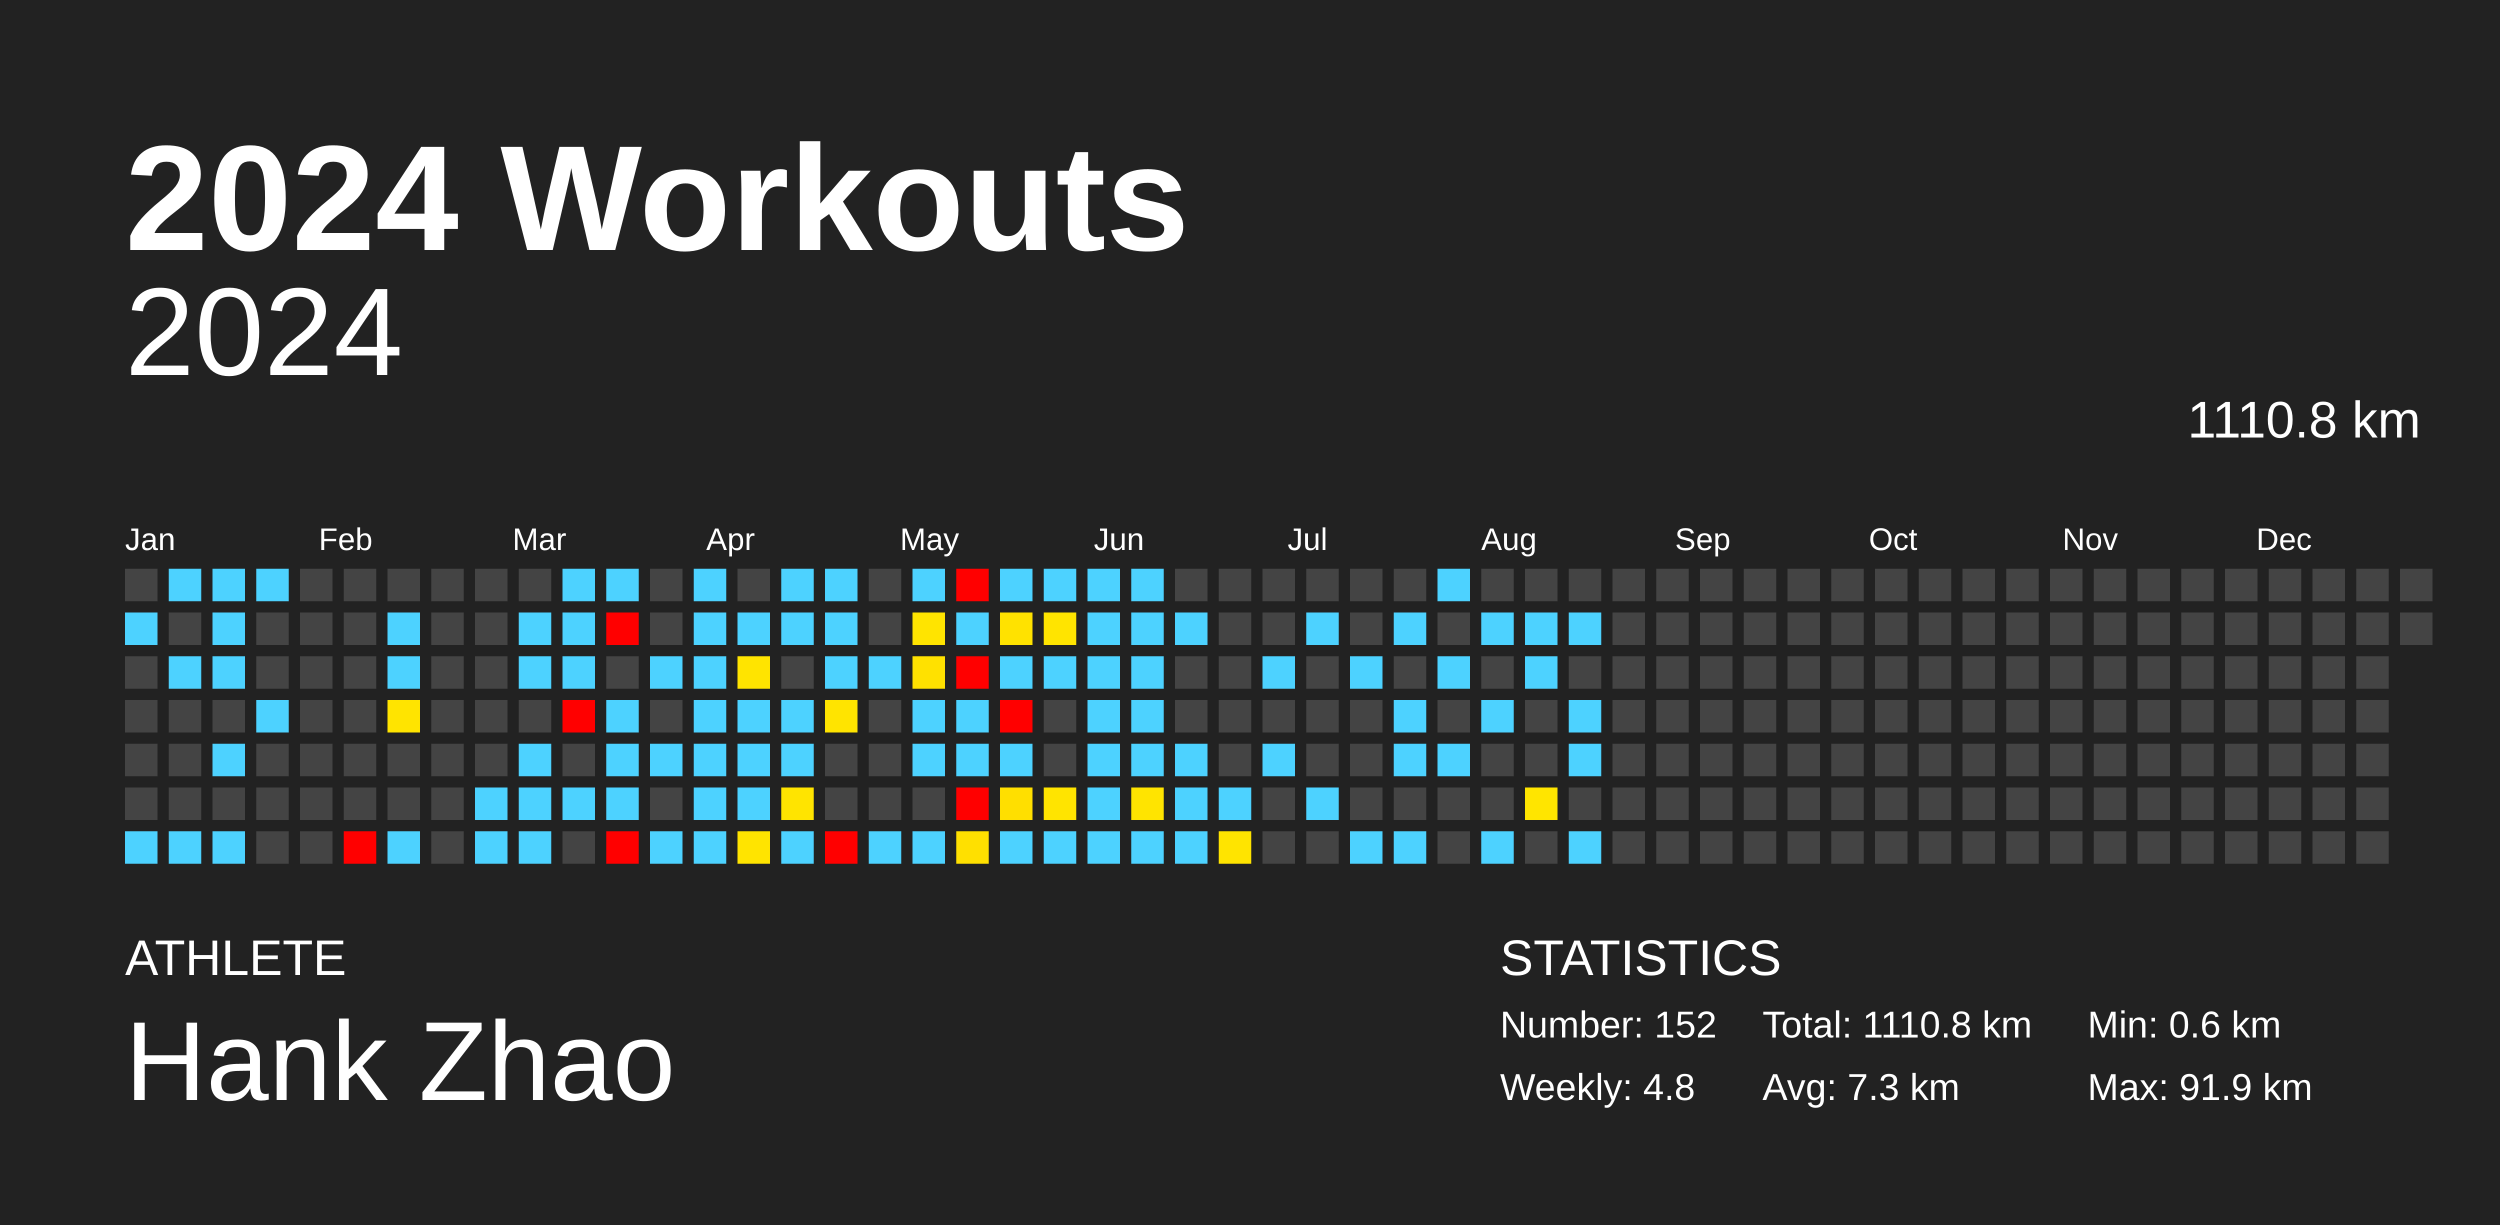
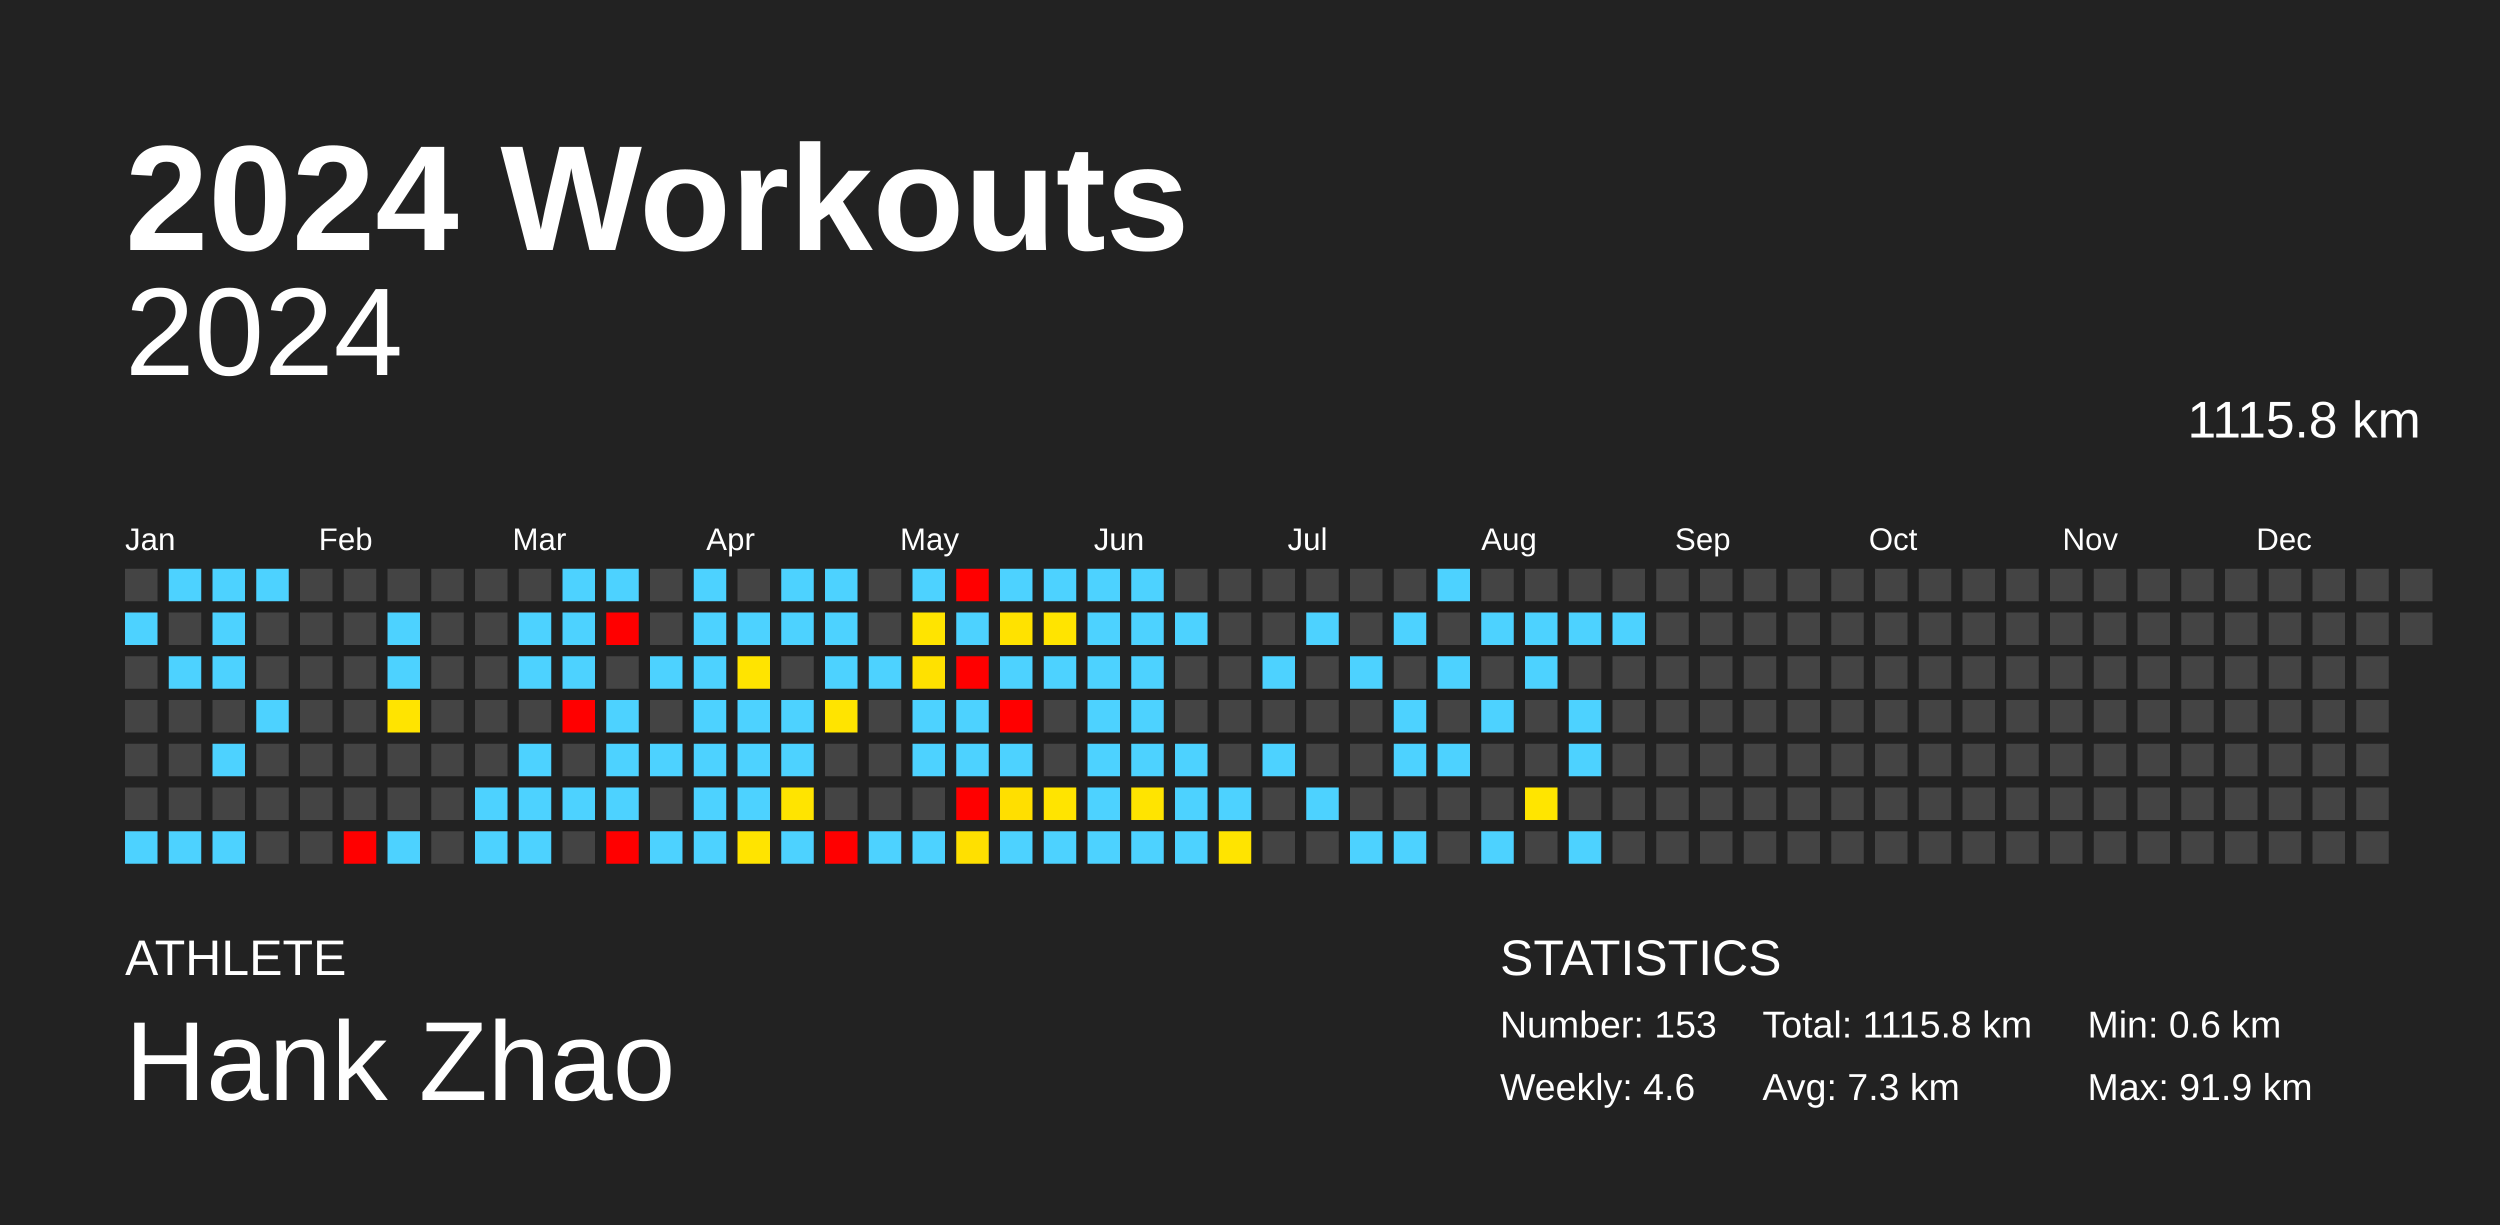
<svg xmlns="http://www.w3.org/2000/svg" baseProfile="full" height="98mm" version="1.1" viewBox="0,0,200,98" width="200mm">
  <defs />
  <rect fill="#222222" height="98" width="200" x="0" y="0" />
  <text fill="#FFFFFF" style="font-size:12px; font-family:Arial; font-weight:bold;" x="10" y="20">2024 Workouts</text>
  <text fill="#FFFFFF" style="font-size:4px; font-family:Arial" x="10" y="78">ATHLETE</text>
  <text fill="#FFFFFF" style="font-size:9px; font-family:Arial" x="10" y="88">Hank Zhao</text>
  <text fill="#FFFFFF" style="font-size:4px; font-family:Arial" x="120" y="78">STATISTICS</text>
-   <text fill="#FFFFFF" style="font-size:3px; font-family:Arial" x="120" y="83">Number: 152</text>
-   <text fill="#FFFFFF" style="font-size:3px; font-family:Arial" x="120" y="88">Weekly: 4.8</text>
-   <text fill="#FFFFFF" style="font-size:3px; font-family:Arial" x="141" y="83">Total: 1110.8 km</text>
+   <text fill="#FFFFFF" style="font-size:3px; font-family:Arial" x="120" y="83">Number: 153</text>
+   <text fill="#FFFFFF" style="font-size:3px; font-family:Arial" x="120" y="88">Weekly: 4.6</text>
+   <text fill="#FFFFFF" style="font-size:3px; font-family:Arial" x="141" y="83">Total: 1115.8 km</text>
  <text fill="#FFFFFF" style="font-size:3px; font-family:Arial" x="141" y="88">Avg: 7.3 km</text>
  <text fill="#FFFFFF" style="font-size:3px; font-family:Arial" x="167" y="83">Min: 0.6 km</text>
  <text fill="#FFFFFF" style="font-size:3px; font-family:Arial" x="167" y="88">Max: 91.9 km</text>
  <text alignment-baseline="hanging" fill="#FFFFFF" style="font-size:10.0px; font-family:Arial;" x="10" y="30">2024</text>
-   <text alignment-baseline="hanging" fill="#FFFFFF" style="font-size:4.125px; font-family:Arial;" x="175" y="35">1110.8 km</text>
+   <text alignment-baseline="hanging" fill="#FFFFFF" style="font-size:4.125px; font-family:Arial;" x="175" y="35">1115.8 km</text>
  <text fill="#FFFFFF" style="font-size:2.5px; font-family:Arial" x="10.0" y="44">Jan</text>
  <text fill="#FFFFFF" style="font-size:2.5px; font-family:Arial" x="25.5" y="44">Feb</text>
  <text fill="#FFFFFF" style="font-size:2.5px; font-family:Arial" x="41.0" y="44">Mar</text>
  <text fill="#FFFFFF" style="font-size:2.5px; font-family:Arial" x="56.5" y="44">Apr</text>
  <text fill="#FFFFFF" style="font-size:2.5px; font-family:Arial" x="72.0" y="44">May</text>
  <text fill="#FFFFFF" style="font-size:2.5px; font-family:Arial" x="87.5" y="44">Jun</text>
  <text fill="#FFFFFF" style="font-size:2.5px; font-family:Arial" x="103.0" y="44">Jul</text>
  <text fill="#FFFFFF" style="font-size:2.5px; font-family:Arial" x="118.5" y="44">Aug</text>
  <text fill="#FFFFFF" style="font-size:2.5px; font-family:Arial" x="134.0" y="44">Sep</text>
  <text fill="#FFFFFF" style="font-size:2.5px; font-family:Arial" x="149.5" y="44">Oct</text>
  <text fill="#FFFFFF" style="font-size:2.5px; font-family:Arial" x="165.0" y="44">Nov</text>
  <text fill="#FFFFFF" style="font-size:2.5px; font-family:Arial" x="180.5" y="44">Dec</text>
  <rect fill="#444444" height="2.6" width="2.6" x="10.0" y="45.5" />
  <rect fill="#4dd2ff" height="2.6" width="2.6" x="10.0" y="49.0" />
  <rect fill="#444444" height="2.6" width="2.6" x="10.0" y="52.5" />
  <rect fill="#444444" height="2.6" width="2.6" x="10.0" y="56.0" />
  <rect fill="#444444" height="2.6" width="2.6" x="10.0" y="59.5" />
  <rect fill="#444444" height="2.6" width="2.6" x="10.0" y="63.0" />
  <rect fill="#4dd2ff" height="2.6" width="2.6" x="10.0" y="66.5" />
  <rect fill="#4dd2ff" height="2.6" width="2.6" x="13.5" y="45.5" />
  <rect fill="#444444" height="2.6" width="2.6" x="13.5" y="49.0" />
  <rect fill="#4dd2ff" height="2.6" width="2.6" x="13.5" y="52.5" />
  <rect fill="#444444" height="2.6" width="2.6" x="13.5" y="56.0" />
  <rect fill="#444444" height="2.6" width="2.6" x="13.5" y="59.5" />
  <rect fill="#444444" height="2.6" width="2.6" x="13.5" y="63.0" />
  <rect fill="#4dd2ff" height="2.6" width="2.6" x="13.5" y="66.5" />
  <rect fill="#4dd2ff" height="2.6" width="2.6" x="17.0" y="45.5" />
  <rect fill="#4dd2ff" height="2.6" width="2.6" x="17.0" y="49.0" />
  <rect fill="#4dd2ff" height="2.6" width="2.6" x="17.0" y="52.5" />
  <rect fill="#444444" height="2.6" width="2.6" x="17.0" y="56.0" />
  <rect fill="#4dd2ff" height="2.6" width="2.6" x="17.0" y="59.5" />
  <rect fill="#444444" height="2.6" width="2.6" x="17.0" y="63.0" />
  <rect fill="#4dd2ff" height="2.6" width="2.6" x="17.0" y="66.5" />
  <rect fill="#4dd2ff" height="2.6" width="2.6" x="20.5" y="45.5" />
  <rect fill="#444444" height="2.6" width="2.6" x="20.5" y="49.0" />
  <rect fill="#444444" height="2.6" width="2.6" x="20.5" y="52.5" />
  <rect fill="#4dd2ff" height="2.6" width="2.6" x="20.5" y="56.0" />
  <rect fill="#444444" height="2.6" width="2.6" x="20.5" y="59.5" />
  <rect fill="#444444" height="2.6" width="2.6" x="20.5" y="63.0" />
  <rect fill="#444444" height="2.6" width="2.6" x="20.5" y="66.5" />
  <rect fill="#444444" height="2.6" width="2.6" x="24.0" y="45.5" />
  <rect fill="#444444" height="2.6" width="2.6" x="24.0" y="49.0" />
  <rect fill="#444444" height="2.6" width="2.6" x="24.0" y="52.5" />
  <rect fill="#444444" height="2.6" width="2.6" x="24.0" y="56.0" />
  <rect fill="#444444" height="2.6" width="2.6" x="24.0" y="59.5" />
  <rect fill="#444444" height="2.6" width="2.6" x="24.0" y="63.0" />
  <rect fill="#444444" height="2.6" width="2.6" x="24.0" y="66.5" />
  <rect fill="#444444" height="2.6" width="2.6" x="27.5" y="45.5" />
  <rect fill="#444444" height="2.6" width="2.6" x="27.5" y="49.0" />
  <rect fill="#444444" height="2.6" width="2.6" x="27.5" y="52.5" />
  <rect fill="#444444" height="2.6" width="2.6" x="27.5" y="56.0" />
  <rect fill="#444444" height="2.6" width="2.6" x="27.5" y="59.5" />
  <rect fill="#444444" height="2.6" width="2.6" x="27.5" y="63.0" />
  <rect fill="red" height="2.6" width="2.6" x="27.5" y="66.5" />
  <rect fill="#444444" height="2.6" width="2.6" x="31.0" y="45.5" />
  <rect fill="#4dd2ff" height="2.6" width="2.6" x="31.0" y="49.0" />
  <rect fill="#4dd2ff" height="2.6" width="2.6" x="31.0" y="52.5" />
  <rect fill="#ffe400" height="2.6" width="2.6" x="31.0" y="56.0" />
  <rect fill="#444444" height="2.6" width="2.6" x="31.0" y="59.5" />
  <rect fill="#444444" height="2.6" width="2.6" x="31.0" y="63.0" />
  <rect fill="#4dd2ff" height="2.6" width="2.6" x="31.0" y="66.5" />
  <rect fill="#444444" height="2.6" width="2.6" x="34.5" y="45.5" />
  <rect fill="#444444" height="2.6" width="2.6" x="34.5" y="49.0" />
  <rect fill="#444444" height="2.6" width="2.6" x="34.5" y="52.5" />
  <rect fill="#444444" height="2.6" width="2.6" x="34.5" y="56.0" />
  <rect fill="#444444" height="2.6" width="2.6" x="34.5" y="59.5" />
  <rect fill="#444444" height="2.6" width="2.6" x="34.5" y="63.0" />
  <rect fill="#444444" height="2.6" width="2.6" x="34.5" y="66.5" />
  <rect fill="#444444" height="2.6" width="2.6" x="38.0" y="45.5" />
  <rect fill="#444444" height="2.6" width="2.6" x="38.0" y="49.0" />
  <rect fill="#444444" height="2.6" width="2.6" x="38.0" y="52.5" />
  <rect fill="#444444" height="2.6" width="2.6" x="38.0" y="56.0" />
  <rect fill="#444444" height="2.6" width="2.6" x="38.0" y="59.5" />
  <rect fill="#4dd2ff" height="2.6" width="2.6" x="38.0" y="63.0" />
  <rect fill="#4dd2ff" height="2.6" width="2.6" x="38.0" y="66.5" />
  <rect fill="#444444" height="2.6" width="2.6" x="41.5" y="45.5" />
  <rect fill="#4dd2ff" height="2.6" width="2.6" x="41.5" y="49.0" />
  <rect fill="#4dd2ff" height="2.6" width="2.6" x="41.5" y="52.5" />
  <rect fill="#444444" height="2.6" width="2.6" x="41.5" y="56.0" />
  <rect fill="#4dd2ff" height="2.6" width="2.6" x="41.5" y="59.5" />
  <rect fill="#4dd2ff" height="2.6" width="2.6" x="41.5" y="63.0" />
  <rect fill="#4dd2ff" height="2.6" width="2.6" x="41.5" y="66.5" />
  <rect fill="#4dd2ff" height="2.6" width="2.6" x="45.0" y="45.5" />
  <rect fill="#4dd2ff" height="2.6" width="2.6" x="45.0" y="49.0" />
  <rect fill="#4dd2ff" height="2.6" width="2.6" x="45.0" y="52.5" />
  <rect fill="red" height="2.6" width="2.6" x="45.0" y="56.0" />
  <rect fill="#444444" height="2.6" width="2.6" x="45.0" y="59.5" />
  <rect fill="#4dd2ff" height="2.6" width="2.6" x="45.0" y="63.0" />
  <rect fill="#444444" height="2.6" width="2.6" x="45.0" y="66.5" />
  <rect fill="#4dd2ff" height="2.6" width="2.6" x="48.5" y="45.5" />
  <rect fill="red" height="2.6" width="2.6" x="48.5" y="49.0" />
  <rect fill="#444444" height="2.6" width="2.6" x="48.5" y="52.5" />
  <rect fill="#4dd2ff" height="2.6" width="2.6" x="48.5" y="56.0" />
  <rect fill="#4dd2ff" height="2.6" width="2.6" x="48.5" y="59.5" />
  <rect fill="#4dd2ff" height="2.6" width="2.6" x="48.5" y="63.0" />
  <rect fill="red" height="2.6" width="2.6" x="48.5" y="66.5" />
  <rect fill="#444444" height="2.6" width="2.6" x="52.0" y="45.5" />
  <rect fill="#444444" height="2.6" width="2.6" x="52.0" y="49.0" />
  <rect fill="#4dd2ff" height="2.6" width="2.6" x="52.0" y="52.5" />
  <rect fill="#444444" height="2.6" width="2.6" x="52.0" y="56.0" />
  <rect fill="#4dd2ff" height="2.6" width="2.6" x="52.0" y="59.5" />
  <rect fill="#444444" height="2.6" width="2.6" x="52.0" y="63.0" />
  <rect fill="#4dd2ff" height="2.6" width="2.6" x="52.0" y="66.5" />
  <rect fill="#4dd2ff" height="2.6" width="2.6" x="55.5" y="45.5" />
  <rect fill="#4dd2ff" height="2.6" width="2.6" x="55.5" y="49.0" />
  <rect fill="#4dd2ff" height="2.6" width="2.6" x="55.5" y="52.5" />
  <rect fill="#4dd2ff" height="2.6" width="2.6" x="55.5" y="56.0" />
  <rect fill="#4dd2ff" height="2.6" width="2.6" x="55.5" y="59.5" />
  <rect fill="#4dd2ff" height="2.6" width="2.6" x="55.5" y="63.0" />
  <rect fill="#4dd2ff" height="2.6" width="2.6" x="55.5" y="66.5" />
  <rect fill="#444444" height="2.6" width="2.6" x="59.0" y="45.5" />
  <rect fill="#4dd2ff" height="2.6" width="2.6" x="59.0" y="49.0" />
  <rect fill="#ffe400" height="2.6" width="2.6" x="59.0" y="52.5" />
  <rect fill="#4dd2ff" height="2.6" width="2.6" x="59.0" y="56.0" />
  <rect fill="#4dd2ff" height="2.6" width="2.6" x="59.0" y="59.5" />
  <rect fill="#4dd2ff" height="2.6" width="2.6" x="59.0" y="63.0" />
  <rect fill="#ffe400" height="2.6" width="2.6" x="59.0" y="66.5" />
  <rect fill="#4dd2ff" height="2.6" width="2.6" x="62.5" y="45.5" />
  <rect fill="#4dd2ff" height="2.6" width="2.6" x="62.5" y="49.0" />
  <rect fill="#444444" height="2.6" width="2.6" x="62.5" y="52.5" />
  <rect fill="#4dd2ff" height="2.6" width="2.6" x="62.5" y="56.0" />
  <rect fill="#4dd2ff" height="2.6" width="2.6" x="62.5" y="59.5" />
  <rect fill="#ffe400" height="2.6" width="2.6" x="62.5" y="63.0" />
  <rect fill="#4dd2ff" height="2.6" width="2.6" x="62.5" y="66.5" />
  <rect fill="#4dd2ff" height="2.6" width="2.6" x="66.0" y="45.5" />
  <rect fill="#4dd2ff" height="2.6" width="2.6" x="66.0" y="49.0" />
  <rect fill="#4dd2ff" height="2.6" width="2.6" x="66.0" y="52.5" />
  <rect fill="#ffe400" height="2.6" width="2.6" x="66.0" y="56.0" />
  <rect fill="#444444" height="2.6" width="2.6" x="66.0" y="59.5" />
  <rect fill="#444444" height="2.6" width="2.6" x="66.0" y="63.0" />
  <rect fill="red" height="2.6" width="2.6" x="66.0" y="66.5" />
  <rect fill="#444444" height="2.6" width="2.6" x="69.5" y="45.5" />
  <rect fill="#444444" height="2.6" width="2.6" x="69.5" y="49.0" />
  <rect fill="#4dd2ff" height="2.6" width="2.6" x="69.5" y="52.5" />
  <rect fill="#444444" height="2.6" width="2.6" x="69.5" y="56.0" />
  <rect fill="#444444" height="2.6" width="2.6" x="69.5" y="59.5" />
  <rect fill="#444444" height="2.6" width="2.6" x="69.5" y="63.0" />
  <rect fill="#4dd2ff" height="2.6" width="2.6" x="69.5" y="66.5" />
  <rect fill="#4dd2ff" height="2.6" width="2.6" x="73.0" y="45.5" />
  <rect fill="#ffe400" height="2.6" width="2.6" x="73.0" y="49.0" />
  <rect fill="#ffe100" height="2.6" width="2.6" x="73.0" y="52.5" />
  <rect fill="#4dd2ff" height="2.6" width="2.6" x="73.0" y="56.0" />
  <rect fill="#4dd2ff" height="2.6" width="2.6" x="73.0" y="59.5" />
  <rect fill="#444444" height="2.6" width="2.6" x="73.0" y="63.0" />
  <rect fill="#4dd2ff" height="2.6" width="2.6" x="73.0" y="66.5" />
  <rect fill="red" height="2.6" width="2.6" x="76.5" y="45.5" />
  <rect fill="#4dd2ff" height="2.6" width="2.6" x="76.5" y="49.0" />
  <rect fill="red" height="2.6" width="2.6" x="76.5" y="52.5" />
  <rect fill="#4dd2ff" height="2.6" width="2.6" x="76.5" y="56.0" />
  <rect fill="#4dd2ff" height="2.6" width="2.6" x="76.5" y="59.5" />
  <rect fill="red" height="2.6" width="2.6" x="76.5" y="63.0" />
  <rect fill="#ffe000" height="2.6" width="2.6" x="76.5" y="66.5" />
  <rect fill="#4dd2ff" height="2.6" width="2.6" x="80.0" y="45.5" />
  <rect fill="#ffe200" height="2.6" width="2.6" x="80.0" y="49.0" />
  <rect fill="#4dd2ff" height="2.6" width="2.6" x="80.0" y="52.5" />
  <rect fill="red" height="2.6" width="2.6" x="80.0" y="56.0" />
  <rect fill="#4dd2ff" height="2.6" width="2.6" x="80.0" y="59.5" />
  <rect fill="#ffdf00" height="2.6" width="2.6" x="80.0" y="63.0" />
  <rect fill="#4dd2ff" height="2.6" width="2.6" x="80.0" y="66.5" />
  <rect fill="#4dd2ff" height="2.6" width="2.6" x="83.5" y="45.5" />
  <rect fill="#ffe400" height="2.6" width="2.6" x="83.5" y="49.0" />
  <rect fill="#4dd2ff" height="2.6" width="2.6" x="83.5" y="52.5" />
  <rect fill="#444444" height="2.6" width="2.6" x="83.5" y="56.0" />
  <rect fill="#444444" height="2.6" width="2.6" x="83.5" y="59.5" />
  <rect fill="#ffe400" height="2.6" width="2.6" x="83.5" y="63.0" />
  <rect fill="#4dd2ff" height="2.6" width="2.6" x="83.5" y="66.5" />
  <rect fill="#4dd2ff" height="2.6" width="2.6" x="87.0" y="45.5" />
  <rect fill="#4dd2ff" height="2.6" width="2.6" x="87.0" y="49.0" />
  <rect fill="#4dd2ff" height="2.6" width="2.6" x="87.0" y="52.5" />
  <rect fill="#4dd2ff" height="2.6" width="2.6" x="87.0" y="56.0" />
  <rect fill="#4dd2ff" height="2.6" width="2.6" x="87.0" y="59.5" />
  <rect fill="#4dd2ff" height="2.6" width="2.6" x="87.0" y="63.0" />
  <rect fill="#4dd2ff" height="2.6" width="2.6" x="87.0" y="66.5" />
  <rect fill="#4dd2ff" height="2.6" width="2.6" x="90.5" y="45.5" />
  <rect fill="#4dd2ff" height="2.6" width="2.6" x="90.5" y="49.0" />
  <rect fill="#4dd2ff" height="2.6" width="2.6" x="90.5" y="52.5" />
  <rect fill="#4dd2ff" height="2.6" width="2.6" x="90.5" y="56.0" />
  <rect fill="#4dd2ff" height="2.6" width="2.6" x="90.5" y="59.5" />
  <rect fill="#ffe400" height="2.6" width="2.6" x="90.5" y="63.0" />
  <rect fill="#4dd2ff" height="2.6" width="2.6" x="90.5" y="66.5" />
  <rect fill="#444444" height="2.6" width="2.6" x="94.0" y="45.5" />
  <rect fill="#4dd2ff" height="2.6" width="2.6" x="94.0" y="49.0" />
  <rect fill="#444444" height="2.6" width="2.6" x="94.0" y="52.5" />
  <rect fill="#444444" height="2.6" width="2.6" x="94.0" y="56.0" />
  <rect fill="#4dd2ff" height="2.6" width="2.6" x="94.0" y="59.5" />
  <rect fill="#4dd2ff" height="2.6" width="2.6" x="94.0" y="63.0" />
  <rect fill="#4dd2ff" height="2.6" width="2.6" x="94.0" y="66.5" />
  <rect fill="#444444" height="2.6" width="2.6" x="97.5" y="45.5" />
  <rect fill="#444444" height="2.6" width="2.6" x="97.5" y="49.0" />
  <rect fill="#444444" height="2.6" width="2.6" x="97.5" y="52.5" />
  <rect fill="#444444" height="2.6" width="2.6" x="97.5" y="56.0" />
  <rect fill="#444444" height="2.6" width="2.6" x="97.5" y="59.5" />
  <rect fill="#4dd2ff" height="2.6" width="2.6" x="97.5" y="63.0" />
  <rect fill="#ffe400" height="2.6" width="2.6" x="97.5" y="66.5" />
  <rect fill="#444444" height="2.6" width="2.6" x="101.0" y="45.5" />
  <rect fill="#444444" height="2.6" width="2.6" x="101.0" y="49.0" />
  <rect fill="#4dd2ff" height="2.6" width="2.6" x="101.0" y="52.5" />
  <rect fill="#444444" height="2.6" width="2.6" x="101.0" y="56.0" />
  <rect fill="#4dd2ff" height="2.6" width="2.6" x="101.0" y="59.5" />
  <rect fill="#444444" height="2.6" width="2.6" x="101.0" y="63.0" />
  <rect fill="#444444" height="2.6" width="2.6" x="101.0" y="66.5" />
  <rect fill="#444444" height="2.6" width="2.6" x="104.5" y="45.5" />
  <rect fill="#4dd2ff" height="2.6" width="2.6" x="104.5" y="49.0" />
  <rect fill="#444444" height="2.6" width="2.6" x="104.5" y="52.5" />
  <rect fill="#444444" height="2.6" width="2.6" x="104.5" y="56.0" />
  <rect fill="#444444" height="2.6" width="2.6" x="104.5" y="59.5" />
  <rect fill="#4dd2ff" height="2.6" width="2.6" x="104.5" y="63.0" />
  <rect fill="#444444" height="2.6" width="2.6" x="104.5" y="66.5" />
  <rect fill="#444444" height="2.6" width="2.6" x="108.0" y="45.5" />
  <rect fill="#444444" height="2.6" width="2.6" x="108.0" y="49.0" />
  <rect fill="#4dd2ff" height="2.6" width="2.6" x="108.0" y="52.5" />
  <rect fill="#444444" height="2.6" width="2.6" x="108.0" y="56.0" />
  <rect fill="#444444" height="2.6" width="2.6" x="108.0" y="59.5" />
  <rect fill="#444444" height="2.6" width="2.6" x="108.0" y="63.0" />
  <rect fill="#4dd2ff" height="2.6" width="2.6" x="108.0" y="66.5" />
  <rect fill="#444444" height="2.6" width="2.6" x="111.5" y="45.5" />
  <rect fill="#4dd2ff" height="2.6" width="2.6" x="111.5" y="49.0" />
  <rect fill="#444444" height="2.6" width="2.6" x="111.5" y="52.5" />
  <rect fill="#4dd2ff" height="2.6" width="2.6" x="111.5" y="56.0" />
  <rect fill="#4dd2ff" height="2.6" width="2.6" x="111.5" y="59.5" />
  <rect fill="#444444" height="2.6" width="2.6" x="111.5" y="63.0" />
  <rect fill="#4dd2ff" height="2.6" width="2.6" x="111.5" y="66.5" />
  <rect fill="#4dd2ff" height="2.6" width="2.6" x="115.0" y="45.5" />
  <rect fill="#444444" height="2.6" width="2.6" x="115.0" y="49.0" />
  <rect fill="#4dd2ff" height="2.6" width="2.6" x="115.0" y="52.5" />
  <rect fill="#444444" height="2.6" width="2.6" x="115.0" y="56.0" />
  <rect fill="#4dd2ff" height="2.6" width="2.6" x="115.0" y="59.5" />
  <rect fill="#444444" height="2.6" width="2.6" x="115.0" y="63.0" />
  <rect fill="#444444" height="2.6" width="2.6" x="115.0" y="66.5" />
  <rect fill="#444444" height="2.6" width="2.6" x="118.5" y="45.5" />
  <rect fill="#4dd2ff" height="2.6" width="2.6" x="118.5" y="49.0" />
  <rect fill="#444444" height="2.6" width="2.6" x="118.5" y="52.5" />
  <rect fill="#4dd2ff" height="2.6" width="2.6" x="118.5" y="56.0" />
  <rect fill="#444444" height="2.6" width="2.6" x="118.5" y="59.5" />
  <rect fill="#444444" height="2.6" width="2.6" x="118.5" y="63.0" />
  <rect fill="#4dd2ff" height="2.6" width="2.6" x="118.5" y="66.5" />
  <rect fill="#444444" height="2.6" width="2.6" x="122.0" y="45.5" />
  <rect fill="#4dd2ff" height="2.6" width="2.6" x="122.0" y="49.0" />
  <rect fill="#4dd2ff" height="2.6" width="2.6" x="122.0" y="52.5" />
  <rect fill="#444444" height="2.6" width="2.6" x="122.0" y="56.0" />
  <rect fill="#444444" height="2.6" width="2.6" x="122.0" y="59.5" />
  <rect fill="#ffe500" height="2.6" width="2.6" x="122.0" y="63.0" />
  <rect fill="#444444" height="2.6" width="2.6" x="122.0" y="66.5" />
  <rect fill="#444444" height="2.6" width="2.6" x="125.5" y="45.5" />
  <rect fill="#4dd2ff" height="2.6" width="2.6" x="125.5" y="49.0" />
  <rect fill="#444444" height="2.6" width="2.6" x="125.5" y="52.5" />
  <rect fill="#4dd2ff" height="2.6" width="2.6" x="125.5" y="56.0" />
  <rect fill="#4dd2ff" height="2.6" width="2.6" x="125.5" y="59.5" />
  <rect fill="#444444" height="2.6" width="2.6" x="125.5" y="63.0" />
  <rect fill="#4dd2ff" height="2.6" width="2.6" x="125.5" y="66.5" />
  <rect fill="#444444" height="2.6" width="2.6" x="129.0" y="45.5" />
-   <rect fill="#444444" height="2.6" width="2.6" x="129.0" y="49.0" />
+   <rect fill="#4dd2ff" height="2.6" width="2.6" x="129.0" y="49.0" />
  <rect fill="#444444" height="2.6" width="2.6" x="129.0" y="52.5" />
  <rect fill="#444444" height="2.6" width="2.6" x="129.0" y="56.0" />
  <rect fill="#444444" height="2.6" width="2.6" x="129.0" y="59.5" />
  <rect fill="#444444" height="2.6" width="2.6" x="129.0" y="63.0" />
  <rect fill="#444444" height="2.6" width="2.6" x="129.0" y="66.5" />
  <rect fill="#444444" height="2.6" width="2.6" x="132.5" y="45.5" />
  <rect fill="#444444" height="2.6" width="2.6" x="132.5" y="49.0" />
  <rect fill="#444444" height="2.6" width="2.6" x="132.5" y="52.5" />
  <rect fill="#444444" height="2.6" width="2.6" x="132.5" y="56.0" />
  <rect fill="#444444" height="2.6" width="2.6" x="132.5" y="59.5" />
  <rect fill="#444444" height="2.6" width="2.6" x="132.5" y="63.0" />
  <rect fill="#444444" height="2.6" width="2.6" x="132.5" y="66.5" />
  <rect fill="#444444" height="2.6" width="2.6" x="136.0" y="45.5" />
  <rect fill="#444444" height="2.6" width="2.6" x="136.0" y="49.0" />
  <rect fill="#444444" height="2.6" width="2.6" x="136.0" y="52.5" />
  <rect fill="#444444" height="2.6" width="2.6" x="136.0" y="56.0" />
  <rect fill="#444444" height="2.6" width="2.6" x="136.0" y="59.5" />
  <rect fill="#444444" height="2.6" width="2.6" x="136.0" y="63.0" />
  <rect fill="#444444" height="2.6" width="2.6" x="136.0" y="66.5" />
  <rect fill="#444444" height="2.6" width="2.6" x="139.5" y="45.5" />
  <rect fill="#444444" height="2.6" width="2.6" x="139.5" y="49.0" />
  <rect fill="#444444" height="2.6" width="2.6" x="139.5" y="52.5" />
  <rect fill="#444444" height="2.6" width="2.6" x="139.5" y="56.0" />
  <rect fill="#444444" height="2.6" width="2.6" x="139.5" y="59.5" />
  <rect fill="#444444" height="2.6" width="2.6" x="139.5" y="63.0" />
  <rect fill="#444444" height="2.6" width="2.6" x="139.5" y="66.5" />
  <rect fill="#444444" height="2.6" width="2.6" x="143.0" y="45.5" />
  <rect fill="#444444" height="2.6" width="2.6" x="143.0" y="49.0" />
  <rect fill="#444444" height="2.6" width="2.6" x="143.0" y="52.5" />
  <rect fill="#444444" height="2.6" width="2.6" x="143.0" y="56.0" />
  <rect fill="#444444" height="2.6" width="2.6" x="143.0" y="59.5" />
  <rect fill="#444444" height="2.6" width="2.6" x="143.0" y="63.0" />
  <rect fill="#444444" height="2.6" width="2.6" x="143.0" y="66.5" />
  <rect fill="#444444" height="2.6" width="2.6" x="146.5" y="45.5" />
  <rect fill="#444444" height="2.6" width="2.6" x="146.5" y="49.0" />
  <rect fill="#444444" height="2.6" width="2.6" x="146.5" y="52.5" />
  <rect fill="#444444" height="2.6" width="2.6" x="146.5" y="56.0" />
  <rect fill="#444444" height="2.6" width="2.6" x="146.5" y="59.5" />
  <rect fill="#444444" height="2.6" width="2.6" x="146.5" y="63.0" />
  <rect fill="#444444" height="2.6" width="2.6" x="146.5" y="66.5" />
  <rect fill="#444444" height="2.6" width="2.6" x="150.0" y="45.5" />
  <rect fill="#444444" height="2.6" width="2.6" x="150.0" y="49.0" />
  <rect fill="#444444" height="2.6" width="2.6" x="150.0" y="52.5" />
  <rect fill="#444444" height="2.6" width="2.6" x="150.0" y="56.0" />
  <rect fill="#444444" height="2.6" width="2.6" x="150.0" y="59.5" />
  <rect fill="#444444" height="2.6" width="2.6" x="150.0" y="63.0" />
  <rect fill="#444444" height="2.6" width="2.6" x="150.0" y="66.5" />
  <rect fill="#444444" height="2.6" width="2.6" x="153.5" y="45.5" />
  <rect fill="#444444" height="2.6" width="2.6" x="153.5" y="49.0" />
  <rect fill="#444444" height="2.6" width="2.6" x="153.5" y="52.5" />
  <rect fill="#444444" height="2.6" width="2.6" x="153.5" y="56.0" />
  <rect fill="#444444" height="2.6" width="2.6" x="153.5" y="59.5" />
  <rect fill="#444444" height="2.6" width="2.6" x="153.5" y="63.0" />
  <rect fill="#444444" height="2.6" width="2.6" x="153.5" y="66.5" />
  <rect fill="#444444" height="2.6" width="2.6" x="157.0" y="45.5" />
  <rect fill="#444444" height="2.6" width="2.6" x="157.0" y="49.0" />
  <rect fill="#444444" height="2.6" width="2.6" x="157.0" y="52.5" />
  <rect fill="#444444" height="2.6" width="2.6" x="157.0" y="56.0" />
  <rect fill="#444444" height="2.6" width="2.6" x="157.0" y="59.5" />
  <rect fill="#444444" height="2.6" width="2.6" x="157.0" y="63.0" />
  <rect fill="#444444" height="2.6" width="2.6" x="157.0" y="66.5" />
  <rect fill="#444444" height="2.6" width="2.6" x="160.5" y="45.5" />
  <rect fill="#444444" height="2.6" width="2.6" x="160.5" y="49.0" />
  <rect fill="#444444" height="2.6" width="2.6" x="160.5" y="52.5" />
  <rect fill="#444444" height="2.6" width="2.6" x="160.5" y="56.0" />
  <rect fill="#444444" height="2.6" width="2.6" x="160.5" y="59.5" />
  <rect fill="#444444" height="2.6" width="2.6" x="160.5" y="63.0" />
  <rect fill="#444444" height="2.6" width="2.6" x="160.5" y="66.5" />
  <rect fill="#444444" height="2.6" width="2.6" x="164.0" y="45.5" />
  <rect fill="#444444" height="2.6" width="2.6" x="164.0" y="49.0" />
  <rect fill="#444444" height="2.6" width="2.6" x="164.0" y="52.5" />
  <rect fill="#444444" height="2.6" width="2.6" x="164.0" y="56.0" />
  <rect fill="#444444" height="2.6" width="2.6" x="164.0" y="59.5" />
  <rect fill="#444444" height="2.6" width="2.6" x="164.0" y="63.0" />
  <rect fill="#444444" height="2.6" width="2.6" x="164.0" y="66.5" />
  <rect fill="#444444" height="2.6" width="2.6" x="167.5" y="45.5" />
  <rect fill="#444444" height="2.6" width="2.6" x="167.5" y="49.0" />
  <rect fill="#444444" height="2.6" width="2.6" x="167.5" y="52.5" />
  <rect fill="#444444" height="2.6" width="2.6" x="167.5" y="56.0" />
  <rect fill="#444444" height="2.6" width="2.6" x="167.5" y="59.5" />
  <rect fill="#444444" height="2.6" width="2.6" x="167.5" y="63.0" />
  <rect fill="#444444" height="2.6" width="2.6" x="167.5" y="66.5" />
  <rect fill="#444444" height="2.6" width="2.6" x="171.0" y="45.5" />
  <rect fill="#444444" height="2.6" width="2.6" x="171.0" y="49.0" />
  <rect fill="#444444" height="2.6" width="2.6" x="171.0" y="52.5" />
  <rect fill="#444444" height="2.6" width="2.6" x="171.0" y="56.0" />
  <rect fill="#444444" height="2.6" width="2.6" x="171.0" y="59.5" />
  <rect fill="#444444" height="2.6" width="2.6" x="171.0" y="63.0" />
  <rect fill="#444444" height="2.6" width="2.6" x="171.0" y="66.5" />
  <rect fill="#444444" height="2.6" width="2.6" x="174.5" y="45.5" />
  <rect fill="#444444" height="2.6" width="2.6" x="174.5" y="49.0" />
  <rect fill="#444444" height="2.6" width="2.6" x="174.5" y="52.5" />
  <rect fill="#444444" height="2.6" width="2.6" x="174.5" y="56.0" />
  <rect fill="#444444" height="2.6" width="2.6" x="174.5" y="59.5" />
  <rect fill="#444444" height="2.6" width="2.6" x="174.5" y="63.0" />
  <rect fill="#444444" height="2.6" width="2.6" x="174.5" y="66.5" />
  <rect fill="#444444" height="2.6" width="2.6" x="178.0" y="45.5" />
  <rect fill="#444444" height="2.6" width="2.6" x="178.0" y="49.0" />
  <rect fill="#444444" height="2.6" width="2.6" x="178.0" y="52.5" />
  <rect fill="#444444" height="2.6" width="2.6" x="178.0" y="56.0" />
  <rect fill="#444444" height="2.6" width="2.6" x="178.0" y="59.5" />
  <rect fill="#444444" height="2.6" width="2.6" x="178.0" y="63.0" />
  <rect fill="#444444" height="2.6" width="2.6" x="178.0" y="66.5" />
  <rect fill="#444444" height="2.6" width="2.6" x="181.5" y="45.5" />
  <rect fill="#444444" height="2.6" width="2.6" x="181.5" y="49.0" />
  <rect fill="#444444" height="2.6" width="2.6" x="181.5" y="52.5" />
  <rect fill="#444444" height="2.6" width="2.6" x="181.5" y="56.0" />
  <rect fill="#444444" height="2.6" width="2.6" x="181.5" y="59.5" />
  <rect fill="#444444" height="2.6" width="2.6" x="181.5" y="63.0" />
  <rect fill="#444444" height="2.6" width="2.6" x="181.5" y="66.5" />
  <rect fill="#444444" height="2.6" width="2.6" x="185.0" y="45.5" />
  <rect fill="#444444" height="2.6" width="2.6" x="185.0" y="49.0" />
  <rect fill="#444444" height="2.6" width="2.6" x="185.0" y="52.5" />
  <rect fill="#444444" height="2.6" width="2.6" x="185.0" y="56.0" />
  <rect fill="#444444" height="2.6" width="2.6" x="185.0" y="59.5" />
  <rect fill="#444444" height="2.6" width="2.6" x="185.0" y="63.0" />
  <rect fill="#444444" height="2.6" width="2.6" x="185.0" y="66.5" />
  <rect fill="#444444" height="2.6" width="2.6" x="188.5" y="45.5" />
  <rect fill="#444444" height="2.6" width="2.6" x="188.5" y="49.0" />
  <rect fill="#444444" height="2.6" width="2.6" x="188.5" y="52.5" />
  <rect fill="#444444" height="2.6" width="2.6" x="188.5" y="56.0" />
  <rect fill="#444444" height="2.6" width="2.6" x="188.5" y="59.5" />
  <rect fill="#444444" height="2.6" width="2.6" x="188.5" y="63.0" />
  <rect fill="#444444" height="2.6" width="2.6" x="188.5" y="66.5" />
  <rect fill="#444444" height="2.6" width="2.6" x="192.0" y="45.5" />
  <rect fill="#444444" height="2.6" width="2.6" x="192.0" y="49.0" />
</svg>
